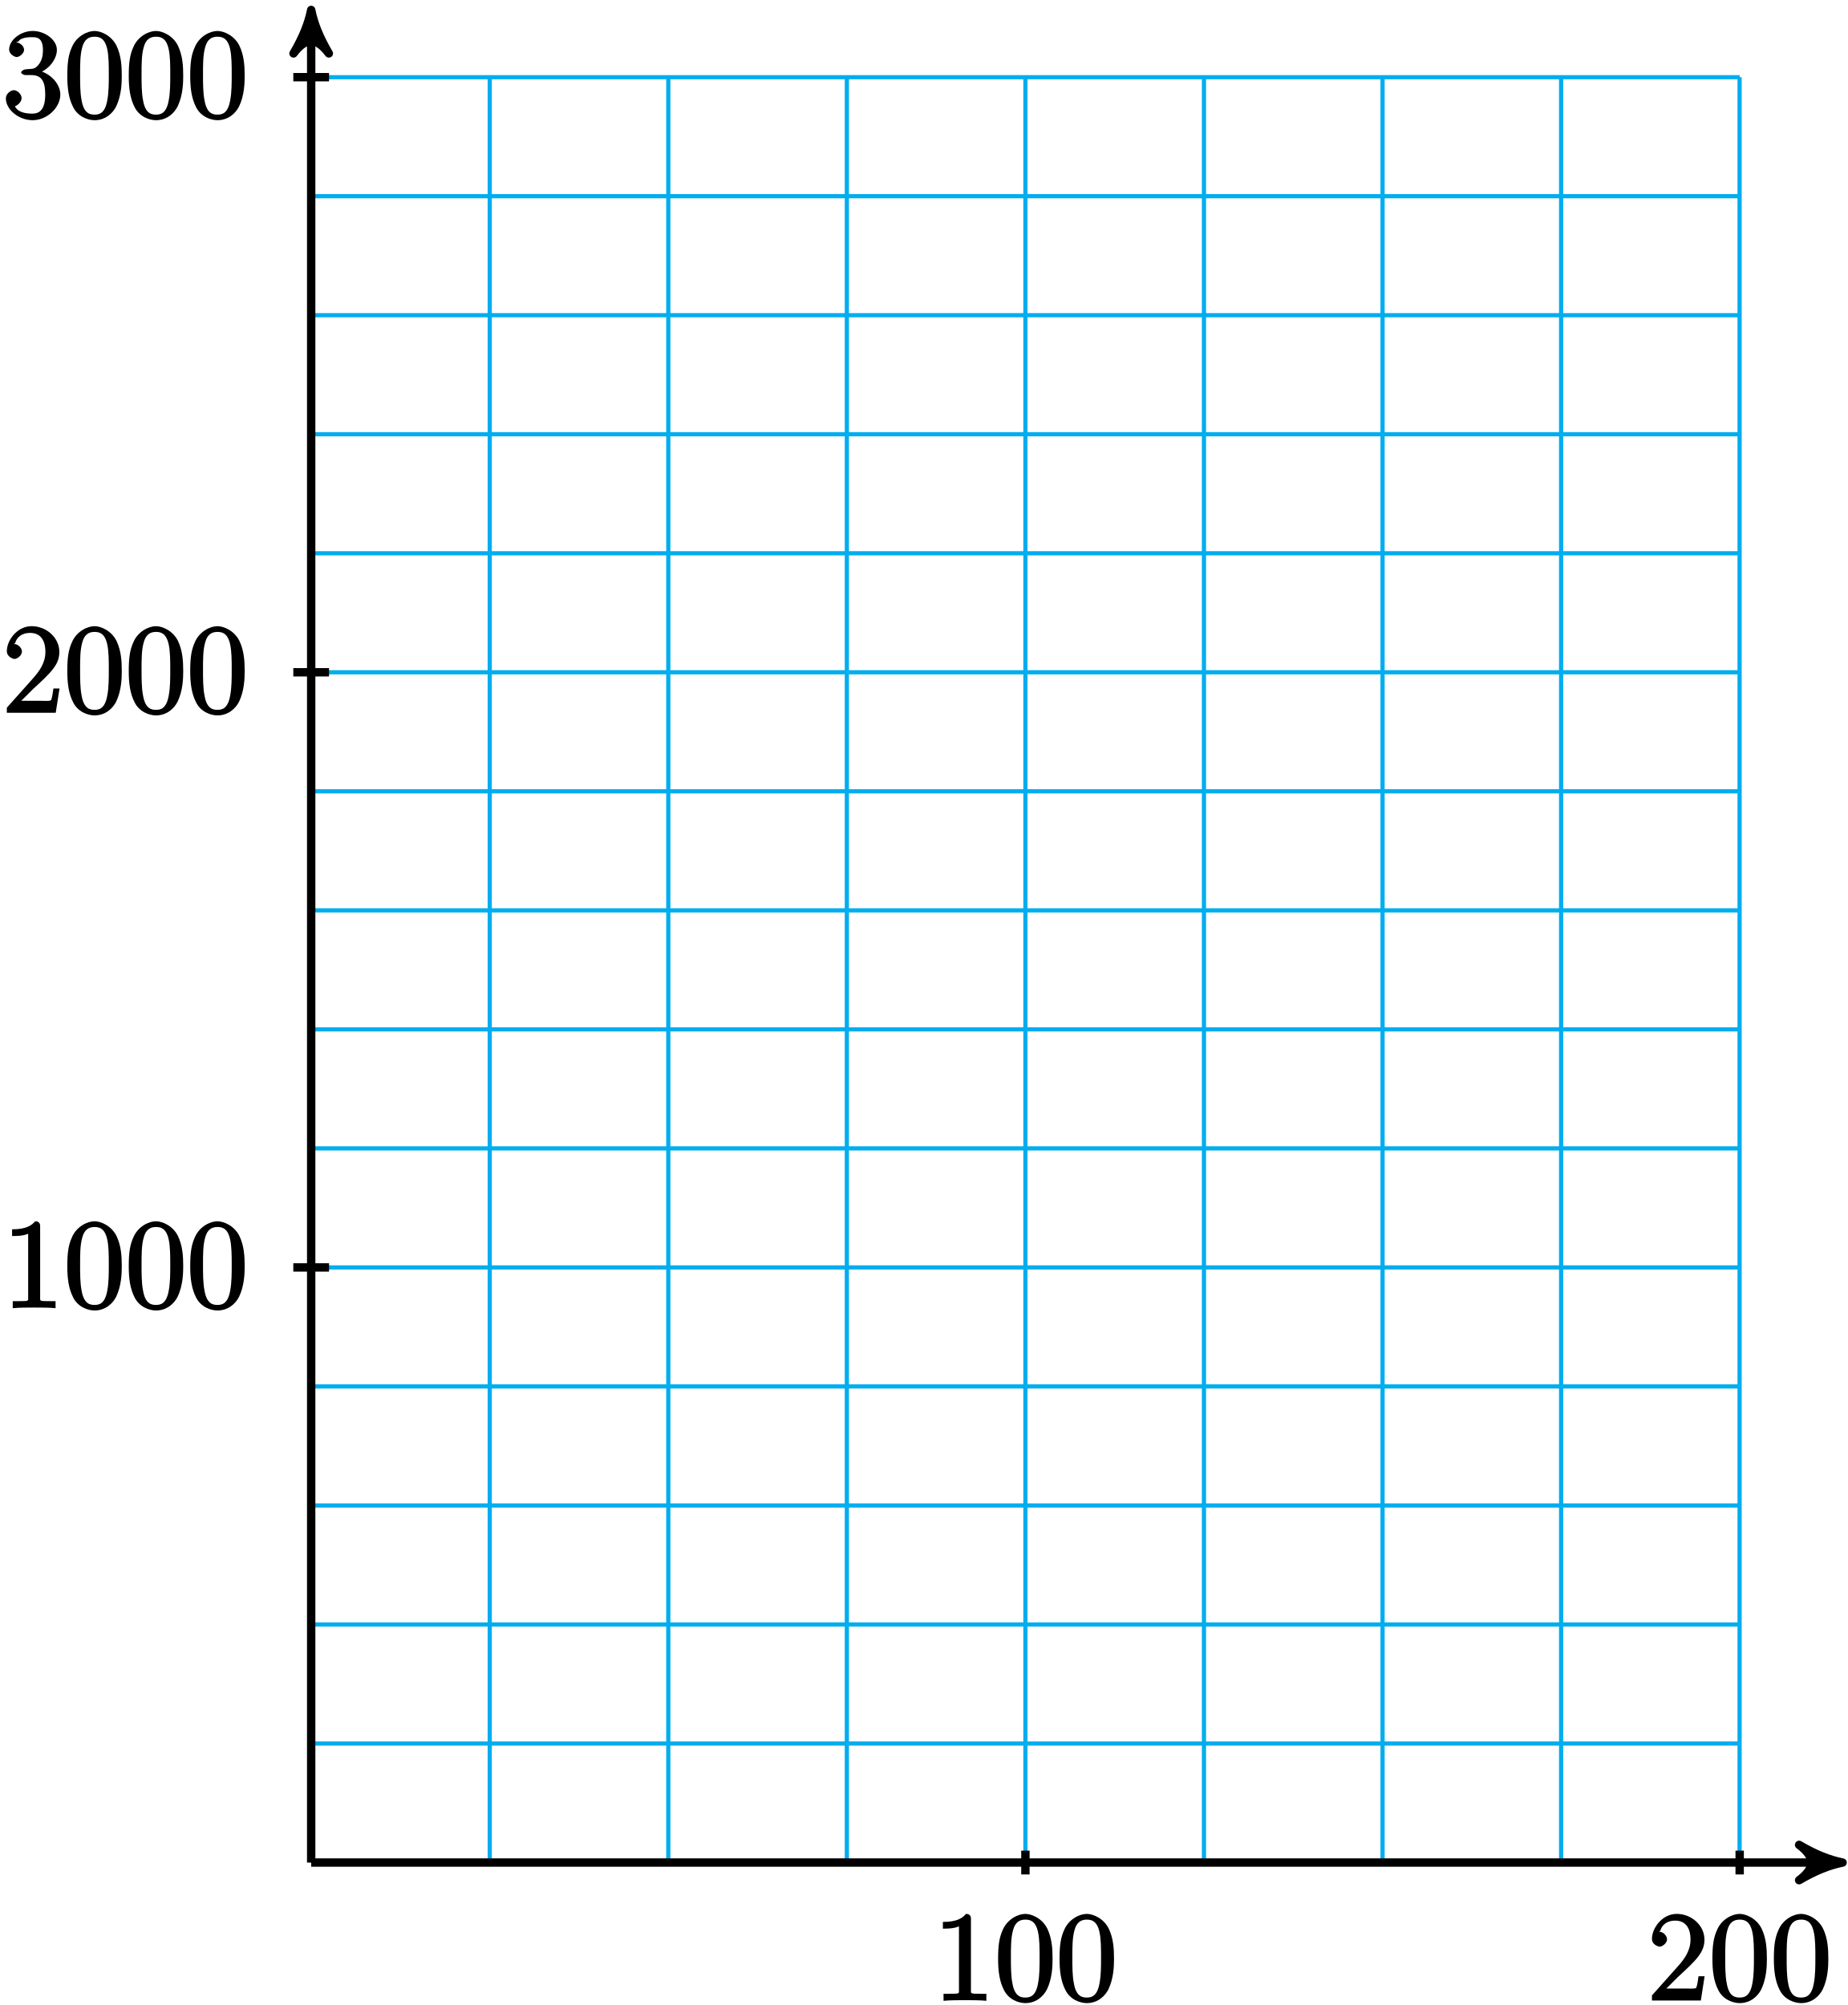
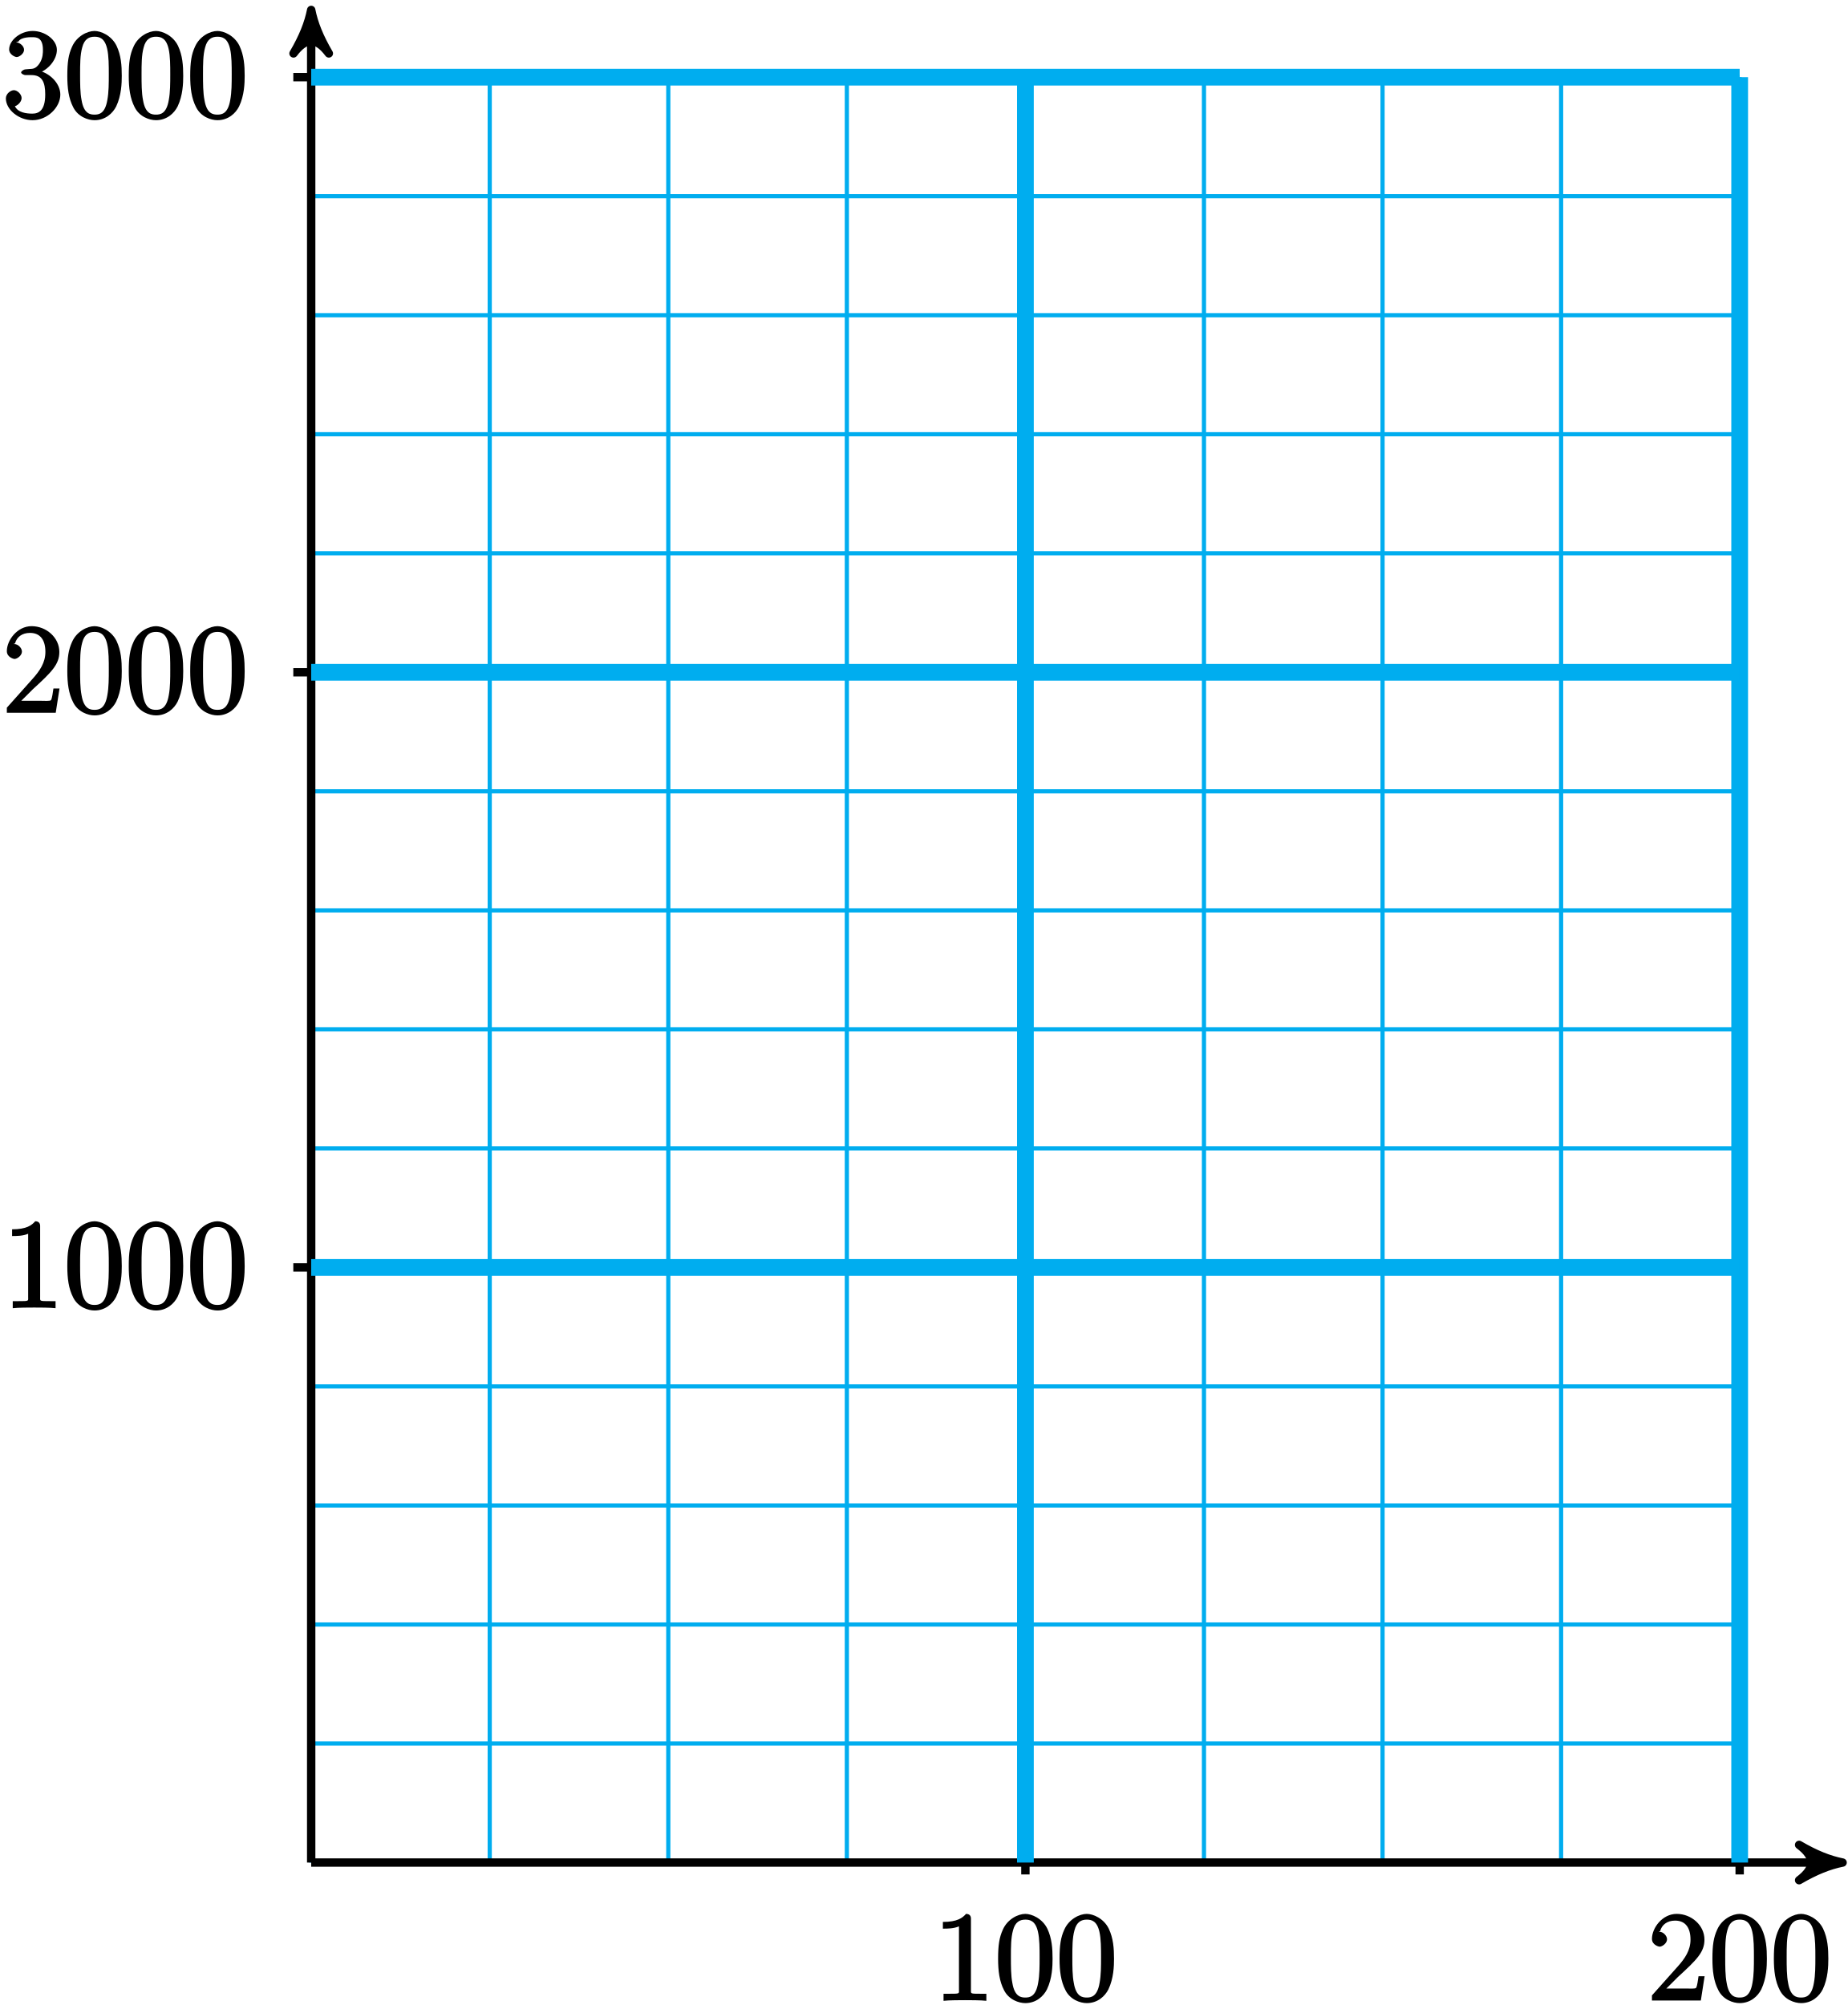
<svg xmlns="http://www.w3.org/2000/svg" xmlns:xlink="http://www.w3.org/1999/xlink" width="176pt" height="191pt" viewBox="0 0 176 191" version="1.1">
  <defs>
    <g>
      <symbol overflow="visible" id="glyph0-0">
        <path style="stroke:none;" d="" />
      </symbol>
      <symbol overflow="visible" id="glyph0-1">
        <path style="stroke:none;" d="M 3.594 -7.812 C 3.594 -8.078 3.438 -8.25 3.125 -8.25 C 2.797 -7.875 2.312 -7.484 0.922 -7.484 L 0.922 -6.844 C 1.359 -6.844 1.953 -6.844 2.453 -7.062 L 2.453 -1.062 C 2.453 -0.641 2.578 -0.641 1.531 -0.641 L 0.984 -0.641 L 0.984 0.031 C 1.484 -0.031 2.641 -0.031 3.031 -0.031 C 3.438 -0.031 4.578 -0.031 5.062 0.031 L 5.062 -0.641 L 4.531 -0.641 C 3.484 -0.641 3.594 -0.641 3.594 -1.062 Z M 3.594 -7.812 " />
      </symbol>
      <symbol overflow="visible" id="glyph0-2">
        <path style="stroke:none;" d="M 5.516 -3.969 C 5.516 -4.953 5.453 -5.922 5.016 -6.844 C 4.531 -7.828 3.516 -8.25 2.922 -8.25 C 2.234 -8.25 1.219 -7.75 0.781 -6.75 C 0.438 -6 0.328 -5.266 0.328 -3.969 C 0.328 -2.812 0.453 -1.828 0.891 -0.984 C 1.344 -0.078 2.297 0.25 2.922 0.25 C 3.953 0.25 4.656 -0.406 4.984 -1.062 C 5.484 -2.109 5.516 -3.281 5.516 -3.969 Z M 2.922 -0.281 C 2.531 -0.281 1.906 -0.344 1.688 -1.656 C 1.547 -2.359 1.547 -3.281 1.547 -4.109 C 1.547 -5.094 1.547 -5.969 1.75 -6.688 C 1.953 -7.484 2.406 -7.703 2.922 -7.703 C 3.375 -7.703 3.891 -7.578 4.125 -6.547 C 4.281 -5.875 4.281 -4.922 4.281 -4.109 C 4.281 -3.312 4.281 -2.406 4.141 -1.672 C 3.922 -0.359 3.328 -0.281 2.922 -0.281 Z M 2.922 -0.281 " />
      </symbol>
      <symbol overflow="visible" id="glyph0-3">
        <path style="stroke:none;" d="M 5.266 -2.312 L 4.859 -2.312 C 4.797 -1.953 4.75 -1.406 4.625 -1.203 C 4.547 -1.094 3.984 -1.141 3.625 -1.141 L 1.406 -1.141 L 1.516 -0.891 C 1.844 -1.156 2.562 -1.922 2.875 -2.219 C 4.703 -3.891 5.422 -4.609 5.422 -5.797 C 5.422 -7.172 4.172 -8.25 2.781 -8.25 C 1.406 -8.25 0.422 -6.906 0.422 -5.875 C 0.422 -5.266 1.109 -5.125 1.141 -5.125 C 1.406 -5.125 1.859 -5.453 1.859 -5.828 C 1.859 -6.172 1.484 -6.547 1.141 -6.547 C 1.047 -6.547 1.016 -6.547 1.203 -6.609 C 1.359 -7.203 1.859 -7.609 2.625 -7.609 C 3.641 -7.609 4.094 -6.891 4.094 -5.797 C 4.094 -4.781 3.562 -4 2.875 -3.234 L 0.422 -0.484 L 0.422 0 L 5.078 0 L 5.438 -2.312 Z M 5.266 -2.312 " />
      </symbol>
      <symbol overflow="visible" id="glyph0-4">
        <path style="stroke:none;" d="M 2.203 -4.594 C 2 -4.578 1.781 -4.406 1.781 -4.297 C 1.781 -4.188 2.016 -4.047 2.219 -4.047 L 2.766 -4.047 C 3.797 -4.047 4.078 -3.344 4.078 -2.203 C 4.078 -0.641 3.438 -0.375 2.844 -0.375 C 2.266 -0.375 1.453 -0.484 1.188 -1.094 C 1.328 -1.078 1.828 -1.438 1.828 -1.859 C 1.828 -2.219 1.422 -2.609 1.094 -2.609 C 0.797 -2.609 0.328 -2.281 0.328 -1.828 C 0.328 -0.766 1.547 0.25 2.875 0.25 C 4.297 0.25 5.516 -0.984 5.516 -2.188 C 5.516 -3.281 4.469 -4.297 3.328 -4.5 L 3.328 -4.203 C 4.359 -4.5 5.188 -5.516 5.188 -6.453 C 5.188 -7.406 4.047 -8.25 2.891 -8.25 C 1.703 -8.25 0.641 -7.359 0.641 -6.484 C 0.641 -6.016 1.188 -5.766 1.359 -5.766 C 1.609 -5.766 2.062 -6.094 2.062 -6.453 C 2.062 -6.844 1.609 -7.156 1.344 -7.156 C 1.281 -7.156 1.25 -7.156 1.531 -7.25 C 1.781 -7.703 2.797 -7.656 2.859 -7.656 C 3.25 -7.656 3.859 -7.625 3.859 -6.453 C 3.859 -6.234 3.875 -5.672 3.531 -5.156 C 3.172 -4.625 2.875 -4.641 2.562 -4.625 Z M 2.203 -4.594 " />
      </symbol>
    </g>
  </defs>
  <g id="surface1">
    <path style="fill:none;stroke-width:0.399;stroke-linecap:butt;stroke-linejoin:miter;stroke:rgb(0%,67.839%,93.729%);stroke-opacity:1;stroke-miterlimit:10;" d="M 0.001 0 L 136.067 0 M 0.001 11.34 L 136.067 11.34 M 0.001 22.676 L 136.067 22.676 M 0.001 34.016 L 136.067 34.016 M 0.001 45.356 L 136.067 45.356 M 0.001 56.692 L 136.067 56.692 M 0.001 68.032 L 136.067 68.032 M 0.001 79.371 L 136.067 79.371 M 0.001 90.707 L 136.067 90.707 M 0.001 102.047 L 136.067 102.047 M 0.001 113.387 L 136.067 113.387 M 0.001 124.723 L 136.067 124.723 M 0.001 136.063 L 136.067 136.063 M 0.001 147.403 L 136.067 147.403 M 0.001 158.739 L 136.067 158.739 M 0.001 170.075 L 136.067 170.075 M 0.001 0 L 0.001 170.078 M 17.008 0 L 17.008 170.078 M 34.016 0 L 34.016 170.078 M 51.024 0 L 51.024 170.078 M 68.032 0 L 68.032 170.078 M 85.04 0 L 85.04 170.078 M 102.051 0 L 102.051 170.078 M 119.059 0 L 119.059 170.078 M 136.059 0 L 136.059 170.078 " transform="matrix(1,0,0,-1,29.64,177.43)" />
    <path style="fill:none;stroke-width:0.797;stroke-linecap:butt;stroke-linejoin:miter;stroke:rgb(0%,0%,0%);stroke-opacity:1;stroke-miterlimit:10;" d="M 0.001 0 L 144.837 0 " transform="matrix(1,0,0,-1,29.64,177.43)" />
    <path style="fill-rule:nonzero;fill:rgb(0%,0%,0%);fill-opacity:1;stroke-width:0.797;stroke-linecap:butt;stroke-linejoin:round;stroke:rgb(0%,0%,0%);stroke-opacity:1;stroke-miterlimit:10;" d="M 1.035 0 C -0.258 0.258 -1.555 0.778 -3.109 1.684 C -1.555 0.52 -1.555 -0.519 -3.109 -1.683 C -1.555 -0.777 -0.258 -0.258 1.035 0 Z M 1.035 0 " transform="matrix(1,0,0,-1,174.4765,177.43)" />
    <path style="fill:none;stroke-width:0.797;stroke-linecap:butt;stroke-linejoin:miter;stroke:rgb(0%,0%,0%);stroke-opacity:1;stroke-miterlimit:10;" d="M 0.001 0 L 0.001 175.446 " transform="matrix(1,0,0,-1,29.64,177.43)" />
    <path style="fill-rule:nonzero;fill:rgb(0%,0%,0%);fill-opacity:1;stroke-width:0.797;stroke-linecap:butt;stroke-linejoin:round;stroke:rgb(0%,0%,0%);stroke-opacity:1;stroke-miterlimit:10;" d="M 1.038 -0.001 C -0.259 0.257 -1.556 0.777 -3.107 1.683 C -1.556 0.519 -1.556 -0.516 -3.107 -1.684 C -1.556 -0.778 -0.259 -0.258 1.038 -0.001 Z M 1.038 -0.001 " transform="matrix(0,-1,-1,0,29.64,1.98318)" />
    <path style="fill:none;stroke-width:0.797;stroke-linecap:butt;stroke-linejoin:miter;stroke:rgb(0%,0%,0%);stroke-opacity:1;stroke-miterlimit:10;" d="M 68.032 1.133 L 68.032 -1.133 " transform="matrix(1,0,0,-1,29.64,177.43)" />
    <g style="fill:rgb(0%,0%,0%);fill-opacity:1;">
      <use xlink:href="#glyph0-1" x="88.89" y="190.57" />
      <use xlink:href="#glyph0-2" x="94.743" y="190.57" />
      <use xlink:href="#glyph0-2" x="100.596" y="190.57" />
    </g>
+     <path style="fill:none;stroke-width:1.594;stroke-linecap:butt;stroke-linejoin:miter;stroke:rgb(0%,67.839%,93.729%);stroke-opacity:1;stroke-miterlimit:10;" d="M 68.032 0 L 68.032 170.078 " transform="matrix(1,0,0,-1,29.64,177.43)" />
    <path style="fill:none;stroke-width:0.797;stroke-linecap:butt;stroke-linejoin:miter;stroke:rgb(0%,0%,0%);stroke-opacity:1;stroke-miterlimit:10;" d="M 136.067 1.133 L 136.067 -1.133 " transform="matrix(1,0,0,-1,29.64,177.43)" />
    <g style="fill:rgb(0%,0%,0%);fill-opacity:1;">
      <use xlink:href="#glyph0-3" x="156.93" y="190.57" />
      <use xlink:href="#glyph0-2" x="162.783" y="190.57" />
      <use xlink:href="#glyph0-2" x="168.636" y="190.57" />
    </g>
+     <path style="fill:none;stroke-width:1.594;stroke-linecap:butt;stroke-linejoin:miter;stroke:rgb(0%,67.839%,93.729%);stroke-opacity:1;stroke-miterlimit:10;" d="M 136.067 0 L 136.067 170.078 " transform="matrix(1,0,0,-1,29.64,177.43)" />
    <path style="fill:none;stroke-width:0.797;stroke-linecap:butt;stroke-linejoin:miter;stroke:rgb(0%,0%,0%);stroke-opacity:1;stroke-miterlimit:10;" d="M 1.7 56.692 L -1.702 56.692 " transform="matrix(1,0,0,-1,29.64,177.43)" />
    <g style="fill:rgb(0%,0%,0%);fill-opacity:1;">
      <use xlink:href="#glyph0-1" x="0.23" y="124.59" />
      <use xlink:href="#glyph0-2" x="6.083" y="124.59" />
      <use xlink:href="#glyph0-2" x="11.936" y="124.59" />
      <use xlink:href="#glyph0-2" x="17.79" y="124.59" />
    </g>
+     <path style="fill:none;stroke-width:1.594;stroke-linecap:butt;stroke-linejoin:miter;stroke:rgb(0%,67.839%,93.729%);stroke-opacity:1;stroke-miterlimit:10;" d="M 0.001 56.692 L 136.067 56.692 " transform="matrix(1,0,0,-1,29.64,177.43)" />
    <path style="fill:none;stroke-width:0.797;stroke-linecap:butt;stroke-linejoin:miter;stroke:rgb(0%,0%,0%);stroke-opacity:1;stroke-miterlimit:10;" d="M 1.7 113.387 L -1.702 113.387 " transform="matrix(1,0,0,-1,29.64,177.43)" />
    <g style="fill:rgb(0%,0%,0%);fill-opacity:1;">
      <use xlink:href="#glyph0-3" x="0.23" y="67.9" />
      <use xlink:href="#glyph0-2" x="6.083" y="67.9" />
      <use xlink:href="#glyph0-2" x="11.936" y="67.9" />
      <use xlink:href="#glyph0-2" x="17.79" y="67.9" />
    </g>
+     <path style="fill:none;stroke-width:1.594;stroke-linecap:butt;stroke-linejoin:miter;stroke:rgb(0%,67.839%,93.729%);stroke-opacity:1;stroke-miterlimit:10;" d="M 0.001 113.387 L 136.067 113.387 " transform="matrix(1,0,0,-1,29.64,177.43)" />
    <path style="fill:none;stroke-width:0.797;stroke-linecap:butt;stroke-linejoin:miter;stroke:rgb(0%,0%,0%);stroke-opacity:1;stroke-miterlimit:10;" d="M 1.7 170.078 L -1.702 170.078 " transform="matrix(1,0,0,-1,29.64,177.43)" />
    <g style="fill:rgb(0%,0%,0%);fill-opacity:1;">
      <use xlink:href="#glyph0-4" x="0.23" y="11.2" />
      <use xlink:href="#glyph0-2" x="6.083" y="11.2" />
      <use xlink:href="#glyph0-2" x="11.936" y="11.2" />
      <use xlink:href="#glyph0-2" x="17.79" y="11.2" />
    </g>
+     <path style="fill:none;stroke-width:1.594;stroke-linecap:butt;stroke-linejoin:miter;stroke:rgb(0%,67.839%,93.729%);stroke-opacity:1;stroke-miterlimit:10;" d="M 0.001 170.078 L 136.067 170.078 " transform="matrix(1,0,0,-1,29.64,177.43)" />
  </g>
</svg>
